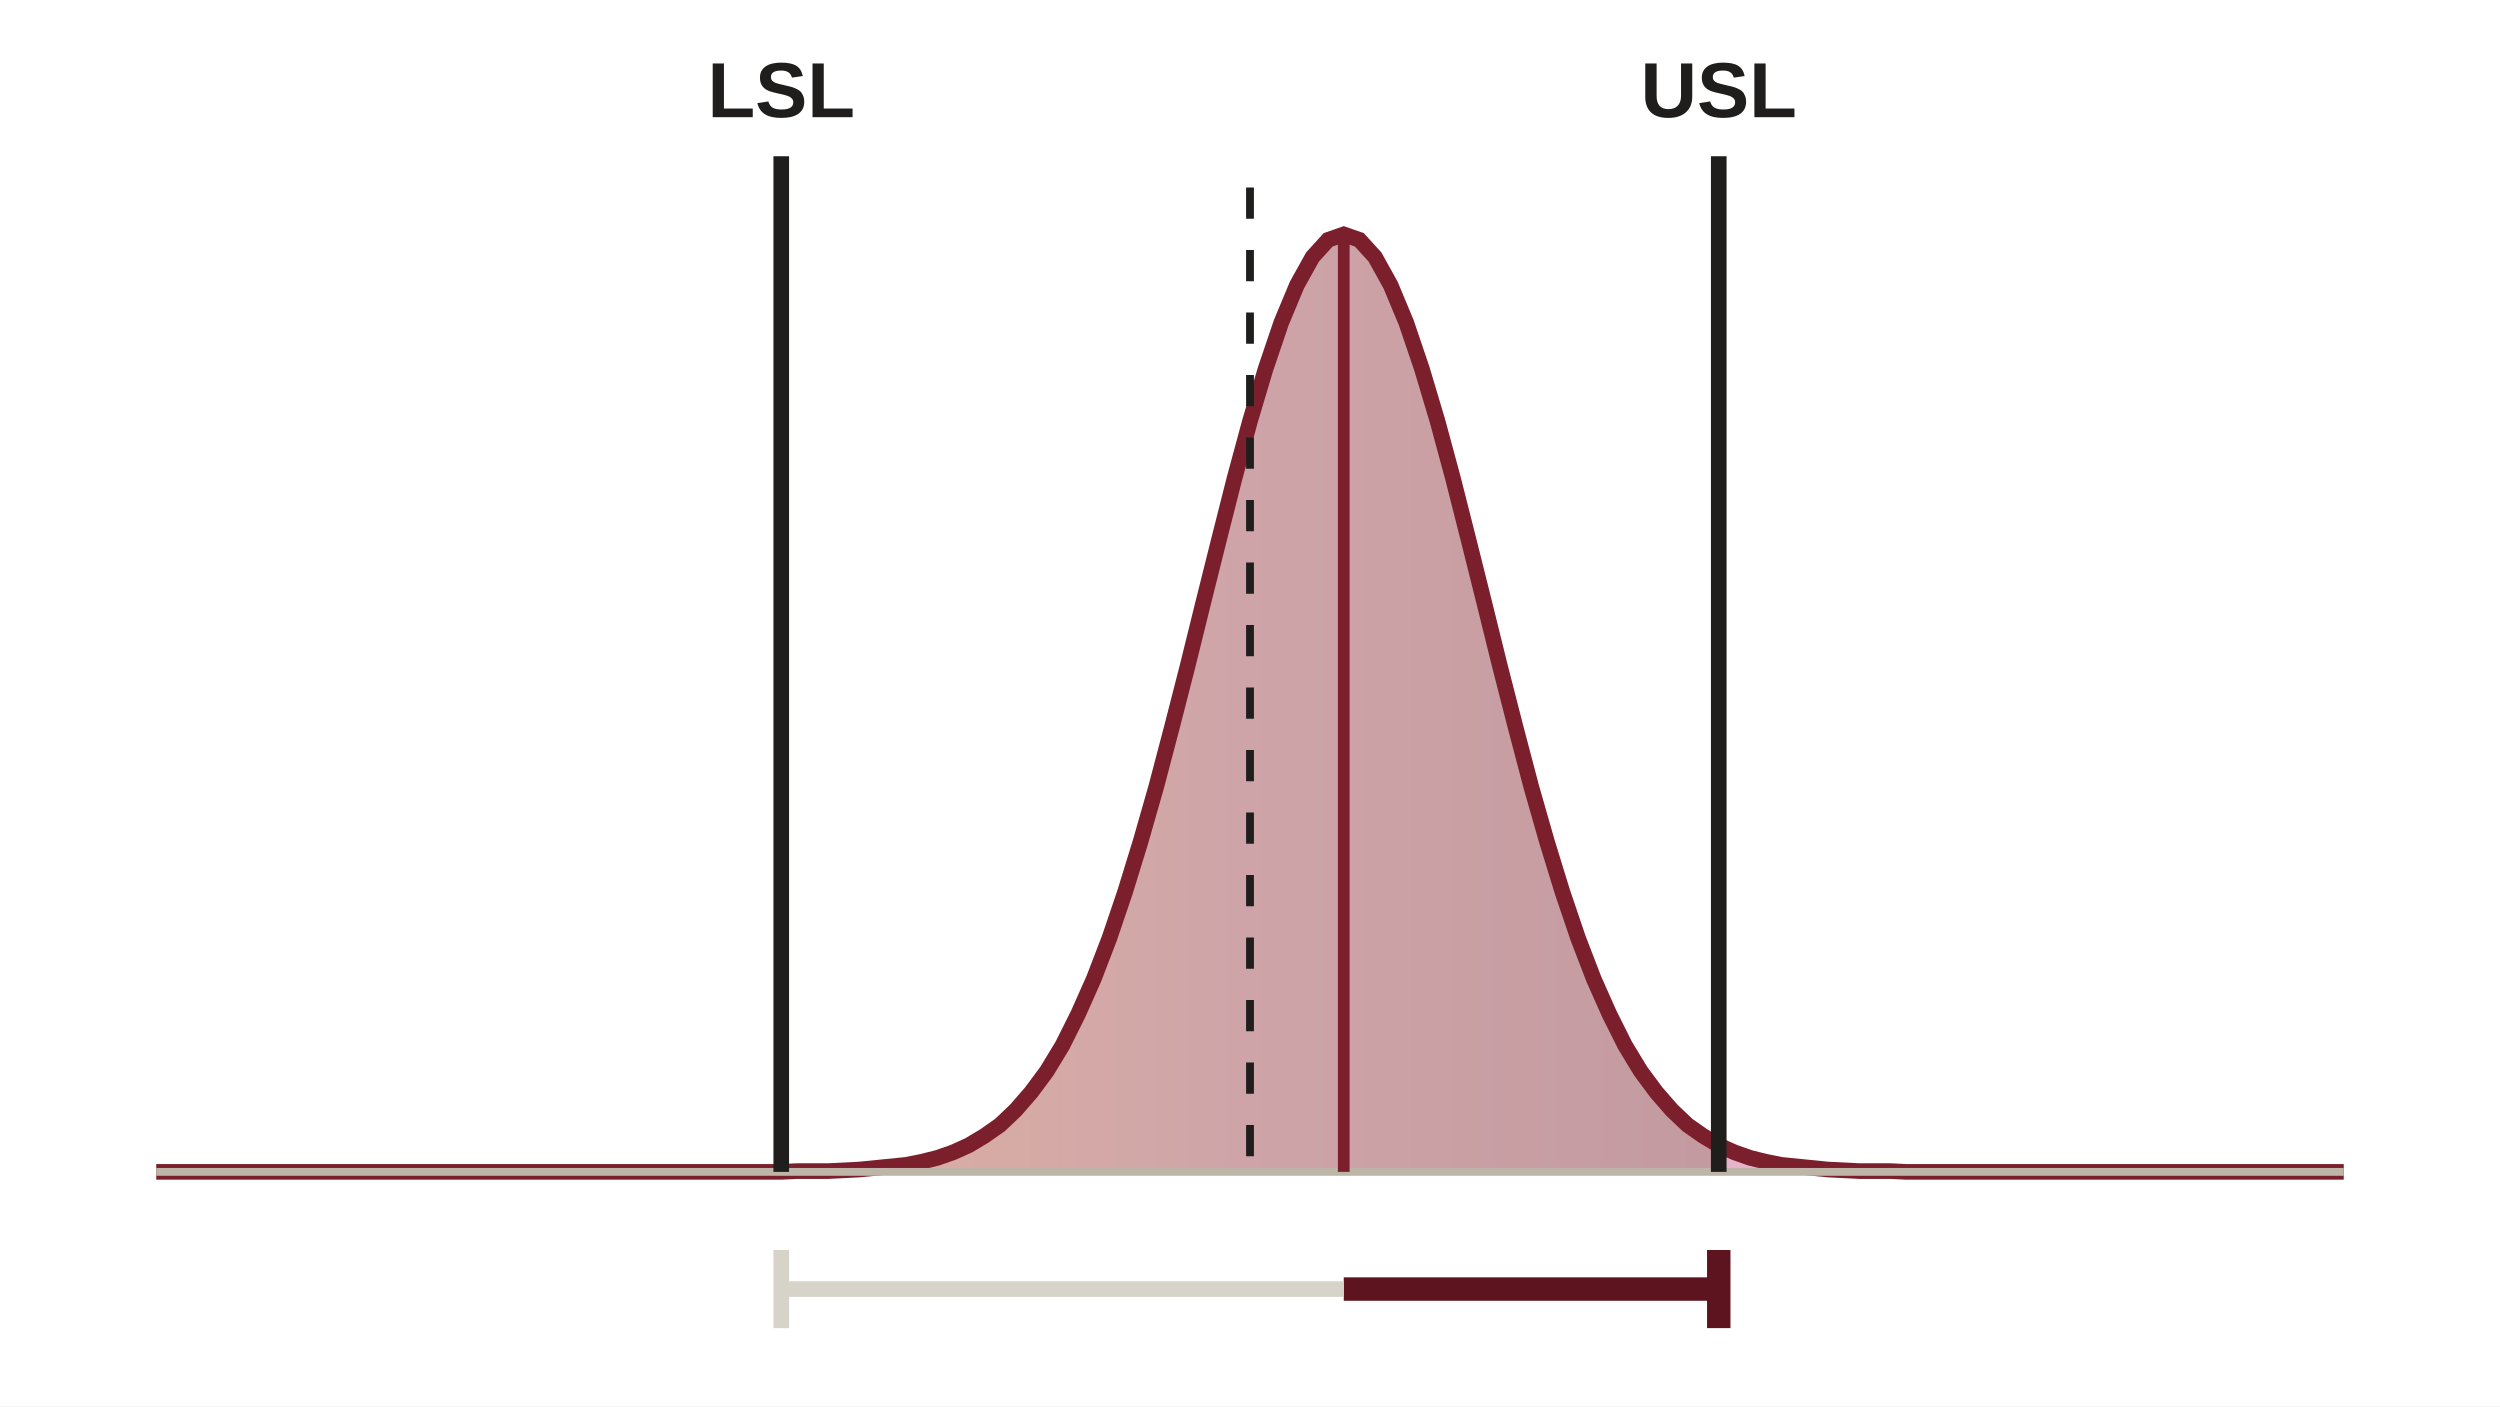
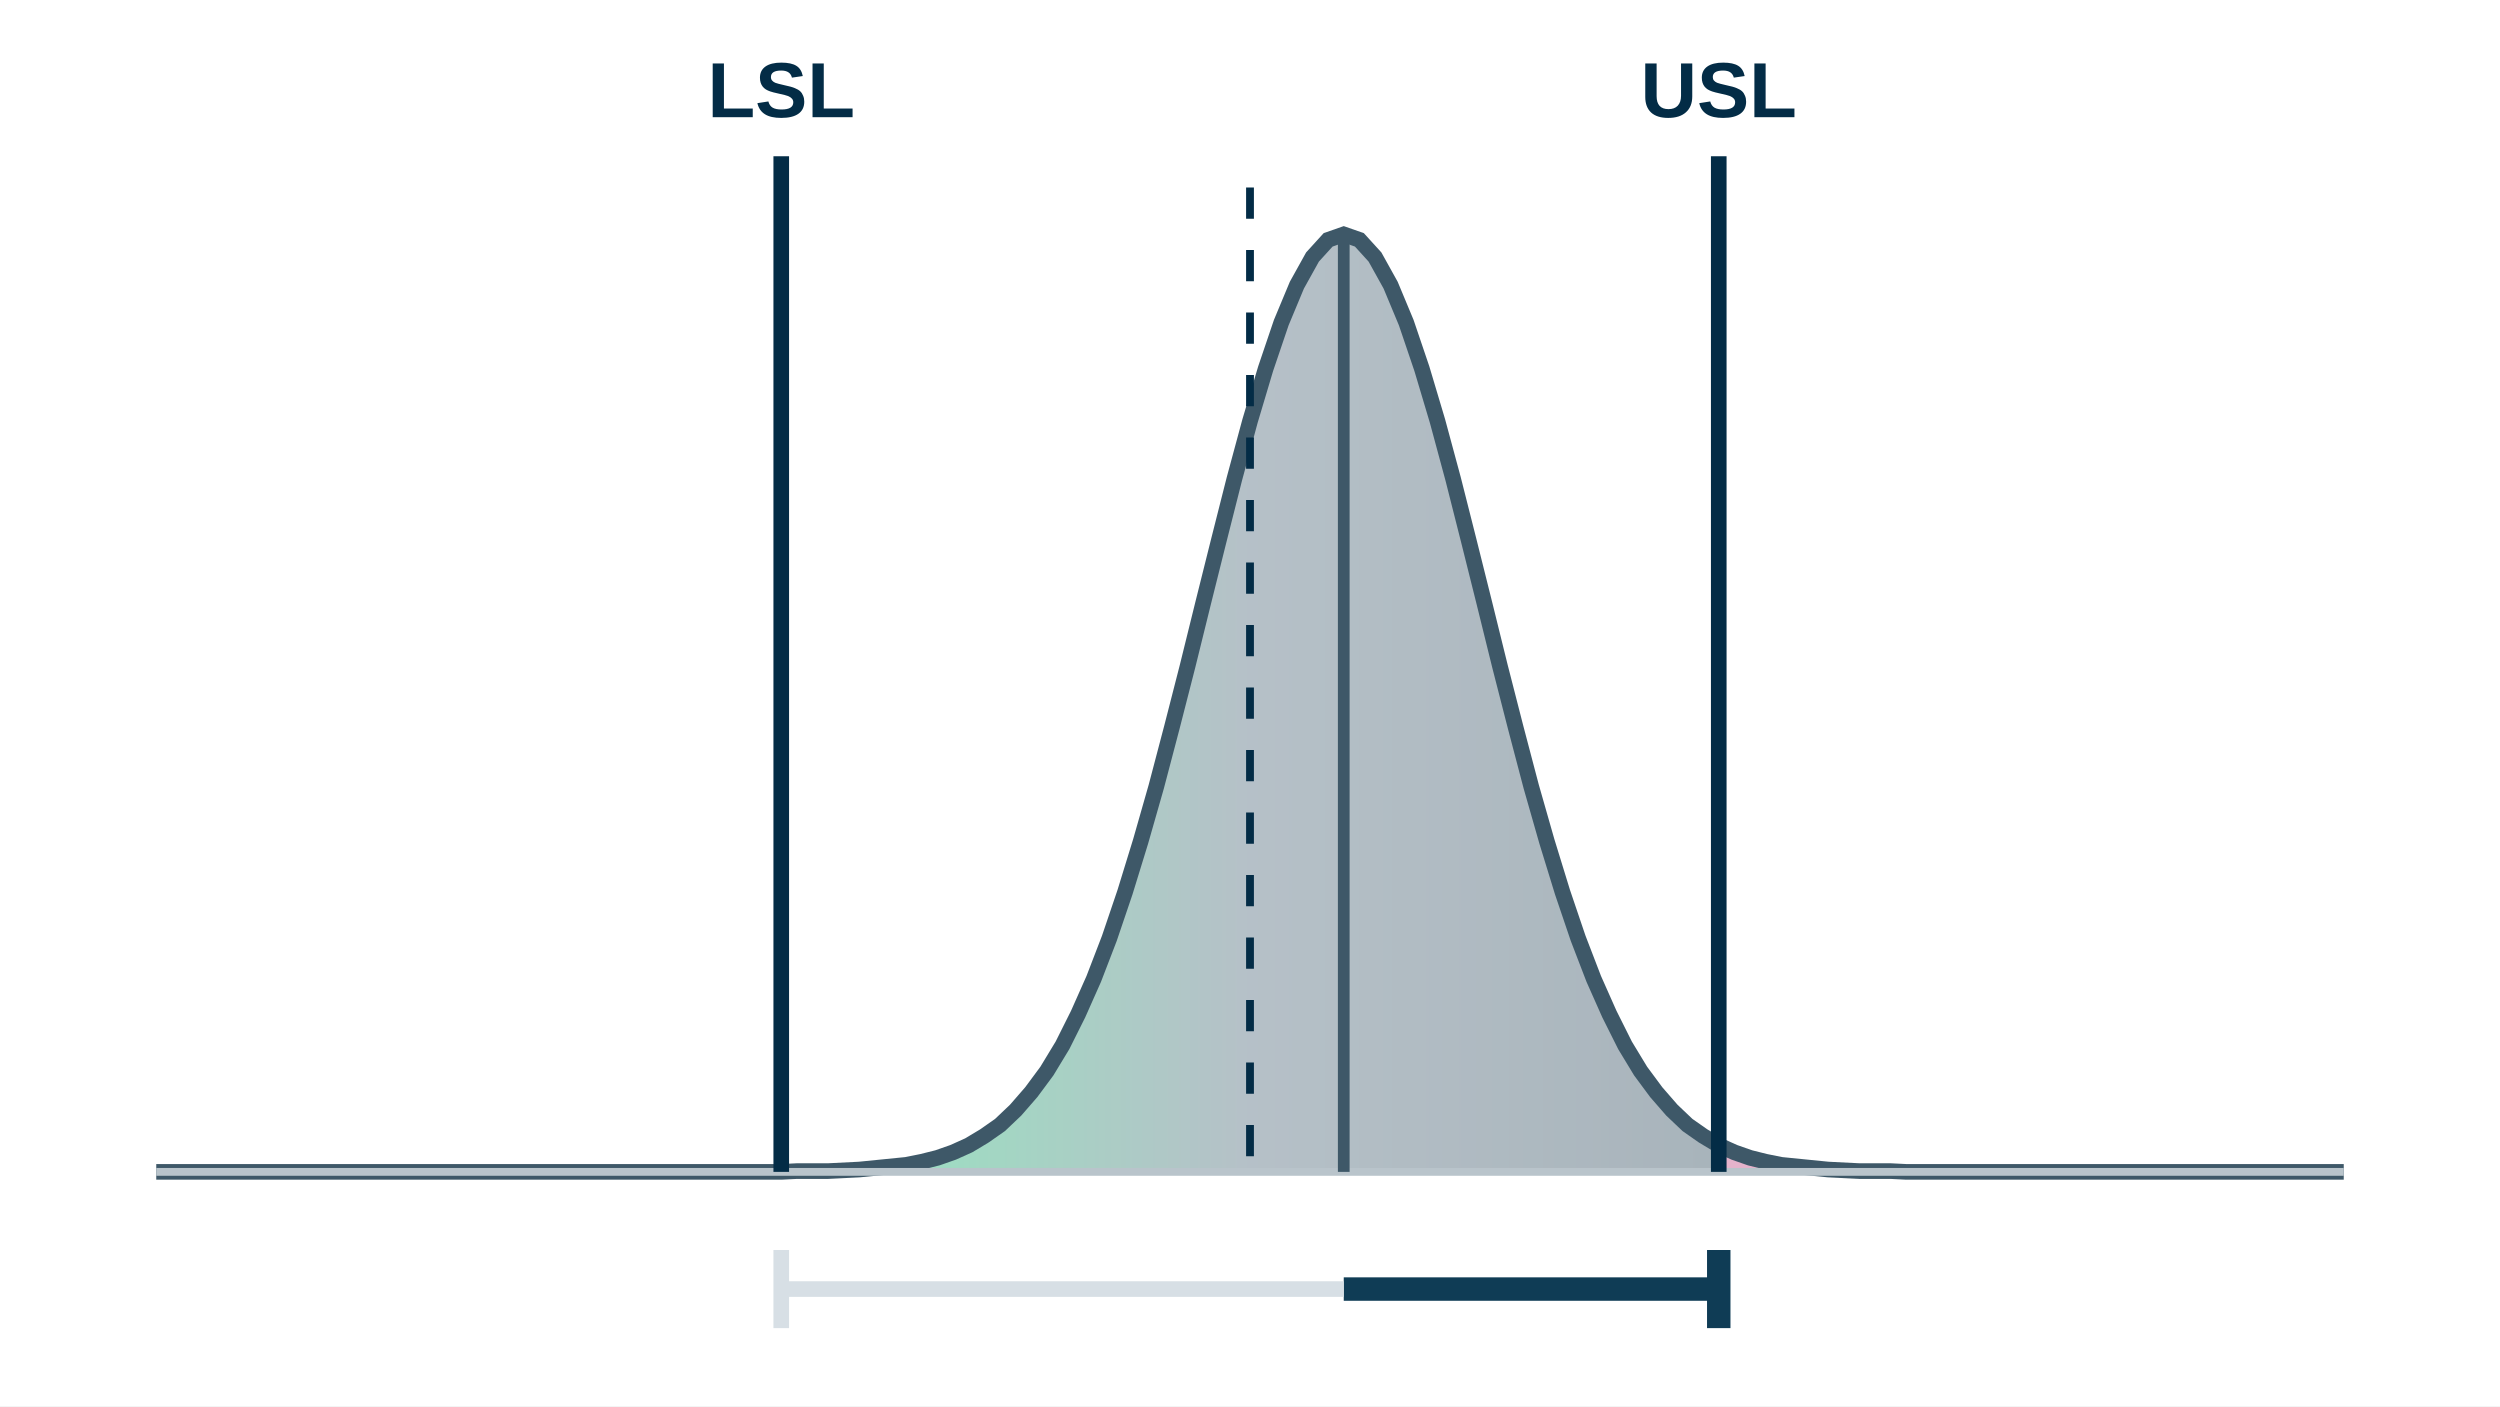
<svg xmlns="http://www.w3.org/2000/svg" viewBox="0 0 320 180" width="320" height="180" aria-hidden="true">
  <defs>
    <linearGradient id="g" x1="0" x2="1" y1="0" y2="0">
-       <stop offset="0" stop-color="#b4512f" />
-       <stop offset=".5" stop-color="#93353f" />
-       <stop offset="1" stop-color="#7a1f2b" />
+       <stop offset="0" stop-color="#10cd73" />
+       <stop offset=".5" stop-color="#5c7484" />
+       <stop offset="1" stop-color="#3e5868" />
    </linearGradient>
  </defs>
  <rect width="320" height="180" fill="#ffffff" />
  <path d="M100,150 L100,150.0 L102,149.9 L104,149.9 L106,149.9 L108,149.8 L110,149.7 L112,149.5 L114,149.3 L116,149.1 L118,148.7 L120,148.2 L122,147.5 L124,146.6 L126,145.4 L128,144.0 L130,142.1 L132,139.8 L134,137.1 L136,133.8 L138,129.8 L140,125.3 L142,120.1 L144,114.2 L146,107.7 L148,100.7 L150,93.1 L152,85.3 L154,77.2 L156,69.2 L158,61.3 L160,53.9 L162,47.2 L164,41.3 L166,36.5 L168,32.9 L170,30.7 L172,30.0 L174,30.7 L176,32.9 L178,36.5 L180,41.3 L182,47.2 L184,53.9 L186,61.3 L188,69.2 L190,77.2 L192,85.3 L194,93.1 L196,100.7 L198,107.7 L200,114.2 L202,120.1 L204,125.3 L206,129.8 L208,133.8 L210,137.1 L212,139.8 L214,142.1 L216,144.0 L218,145.4 L220,146.6 L220,150Z" fill="url(#g)" opacity=".45" />
  <path d="M220,150 L220,146.6 L222,147.5 L224,148.2 L226,148.7 L228,149.1 L230,149.3 L232,149.5 L234,149.7 L236,149.8 L238,149.9 L240,149.9 L242,149.9 L244,150.0 L246,150.0 L248,150.0 L250,150.0 L252,150.0 L254,150.0 L256,150.0 L258,150.0 L260,150.0 L262,150.0 L264,150.0 L266,150.0 L268,150.0 L270,150.0 L272,150.0 L274,150.0 L276,150.0 L278,150.0 L280,150.0 L282,150.0 L284,150.0 L286,150.0 L288,150.0 L290,150.0 L292,150.0 L294,150.0 L296,150.0 L298,150.0 L300,150.0 L300,150Z" fill="#a8004f" opacity=".3" />
-   <polyline points="20,150.0 22,150.0 24,150.0 26,150.0 28,150.0 30,150.0 32,150.0 34,150.0 36,150.0 38,150.0 40,150.0 42,150.0 44,150.0 46,150.0 48,150.0 50,150.0 52,150.0 54,150.0 56,150.0 58,150.0 60,150.0 62,150.0 64,150.0 66,150.0 68,150.0 70,150.0 72,150.0 74,150.0 76,150.0 78,150.0 80,150.0 82,150.0 84,150.0 86,150.0 88,150.0 90,150.0 92,150.0 94,150.0 96,150.0 98,150.0 100,150.0 102,149.9 104,149.9 106,149.9 108,149.8 110,149.7 112,149.5 114,149.3 116,149.1 118,148.7 120,148.2 122,147.5 124,146.6 126,145.4 128,144.0 130,142.1 132,139.8 134,137.1 136,133.8 138,129.8 140,125.3 142,120.1 144,114.2 146,107.7 148,100.7 150,93.1 152,85.3 154,77.2 156,69.2 158,61.3 160,53.9 162,47.2 164,41.3 166,36.5 168,32.9 170,30.7 172,30.0 174,30.7 176,32.9 178,36.5 180,41.3 182,47.2 184,53.9 186,61.3 188,69.2 190,77.2 192,85.3 194,93.1 196,100.7 198,107.7 200,114.2 202,120.1 204,125.3 206,129.8 208,133.8 210,137.1 212,139.8 214,142.1 216,144.0 218,145.4 220,146.6 222,147.5 224,148.2 226,148.7 228,149.1 230,149.3 232,149.5 234,149.7 236,149.8 238,149.9 240,149.9 242,149.9 244,150.0 246,150.0 248,150.0 250,150.0 252,150.0 254,150.0 256,150.0 258,150.0 260,150.0 262,150.0 264,150.0 266,150.0 268,150.0 270,150.0 272,150.0 274,150.0 276,150.0 278,150.0 280,150.0 282,150.0 284,150.0 286,150.0 288,150.0 290,150.0 292,150.0 294,150.0 296,150.0 298,150.0 300,150.0" fill="none" stroke="#7a1f2b" stroke-width="2" />
-   <line x1="20" y1="150" x2="300" y2="150" stroke="#bdb6a8" />
-   <line x1="100" y1="20" x2="100" y2="150" stroke="#1f1e1d" stroke-width="2" />
-   <line x1="220" y1="20" x2="220" y2="150" stroke="#1f1e1d" stroke-width="2" />
-   <line x1="160" y1="24" x2="160" y2="150" stroke="#1f1e1d" stroke-dasharray="4 4" />
-   <line x1="172" y1="30" x2="172" y2="150" stroke="#7a1f2b" stroke-width="1.5" />
-   <g font-family="Arial, Helvetica, sans-serif" font-size="10" font-weight="700" fill="#1f1e1d">
+   <polyline points="20,150.0 22,150.0 24,150.0 26,150.0 28,150.0 30,150.0 32,150.0 34,150.0 36,150.0 38,150.0 40,150.0 42,150.0 44,150.0 46,150.0 48,150.0 50,150.0 52,150.0 54,150.0 56,150.0 58,150.0 60,150.0 62,150.0 64,150.0 66,150.0 68,150.0 70,150.0 72,150.0 74,150.0 76,150.0 78,150.0 80,150.0 82,150.0 84,150.0 86,150.0 88,150.0 90,150.0 92,150.0 94,150.0 96,150.0 98,150.0 100,150.0 102,149.9 104,149.9 106,149.9 108,149.8 110,149.7 112,149.5 114,149.3 116,149.1 118,148.7 120,148.2 122,147.5 124,146.6 126,145.4 128,144.0 130,142.1 132,139.8 134,137.1 136,133.8 138,129.8 140,125.3 142,120.1 144,114.2 146,107.7 148,100.7 150,93.1 152,85.3 154,77.2 156,69.2 158,61.3 160,53.9 162,47.2 164,41.3 166,36.5 168,32.9 170,30.7 172,30.0 174,30.7 176,32.9 178,36.5 180,41.3 182,47.2 184,53.9 186,61.3 188,69.2 190,77.2 192,85.3 194,93.1 196,100.7 198,107.7 200,114.2 202,120.1 204,125.3 206,129.8 208,133.8 210,137.1 212,139.8 214,142.1 216,144.0 218,145.4 220,146.6 222,147.5 224,148.2 226,148.7 228,149.1 230,149.3 232,149.5 234,149.7 236,149.8 238,149.9 240,149.9 242,149.9 244,150.0 246,150.0 248,150.0 250,150.0 252,150.0 254,150.0 256,150.0 258,150.0 260,150.0 262,150.0 264,150.0 266,150.0 268,150.0 270,150.0 272,150.0 274,150.0 276,150.0 278,150.0 280,150.0 282,150.0 284,150.0 286,150.0 288,150.0 290,150.0 292,150.0 294,150.0 296,150.0 298,150.0 300,150.0" fill="none" stroke="#3e5868" stroke-width="2" />
+   <line x1="20" y1="150" x2="300" y2="150" stroke="#b9c4cb" />
+   <line x1="100" y1="20" x2="100" y2="150" stroke="#032c46" stroke-width="2" />
+   <line x1="220" y1="20" x2="220" y2="150" stroke="#032c46" stroke-width="2" />
+   <line x1="160" y1="24" x2="160" y2="150" stroke="#032c46" stroke-dasharray="4 4" />
+   <line x1="172" y1="30" x2="172" y2="150" stroke="#3e5868" stroke-width="1.5" />
+   <g font-family="Arial, Helvetica, sans-serif" font-size="10" font-weight="700" fill="#032c46">
    <text x="100" y="15" text-anchor="middle">LSL</text>
    <text x="220" y="15" text-anchor="middle">USL</text>
  </g>
-   <line x1="172" y1="165" x2="220" y2="165" stroke="#5e141e" stroke-width="3" />
-   <line x1="220" y1="160" x2="220" y2="170" stroke="#5e141e" stroke-width="3" />
-   <line x1="172" y1="165" x2="100" y2="165" stroke="#d8d3c8" stroke-width="2" />
-   <line x1="100" y1="160" x2="100" y2="170" stroke="#d8d3c8" stroke-width="2" />
+   <line x1="172" y1="165" x2="220" y2="165" stroke="#0f3c55" stroke-width="3" />
+   <line x1="220" y1="160" x2="220" y2="170" stroke="#0f3c55" stroke-width="3" />
+   <line x1="172" y1="165" x2="100" y2="165" stroke="#d7dfe5" stroke-width="2" />
+   <line x1="100" y1="160" x2="100" y2="170" stroke="#d7dfe5" stroke-width="2" />
</svg>
